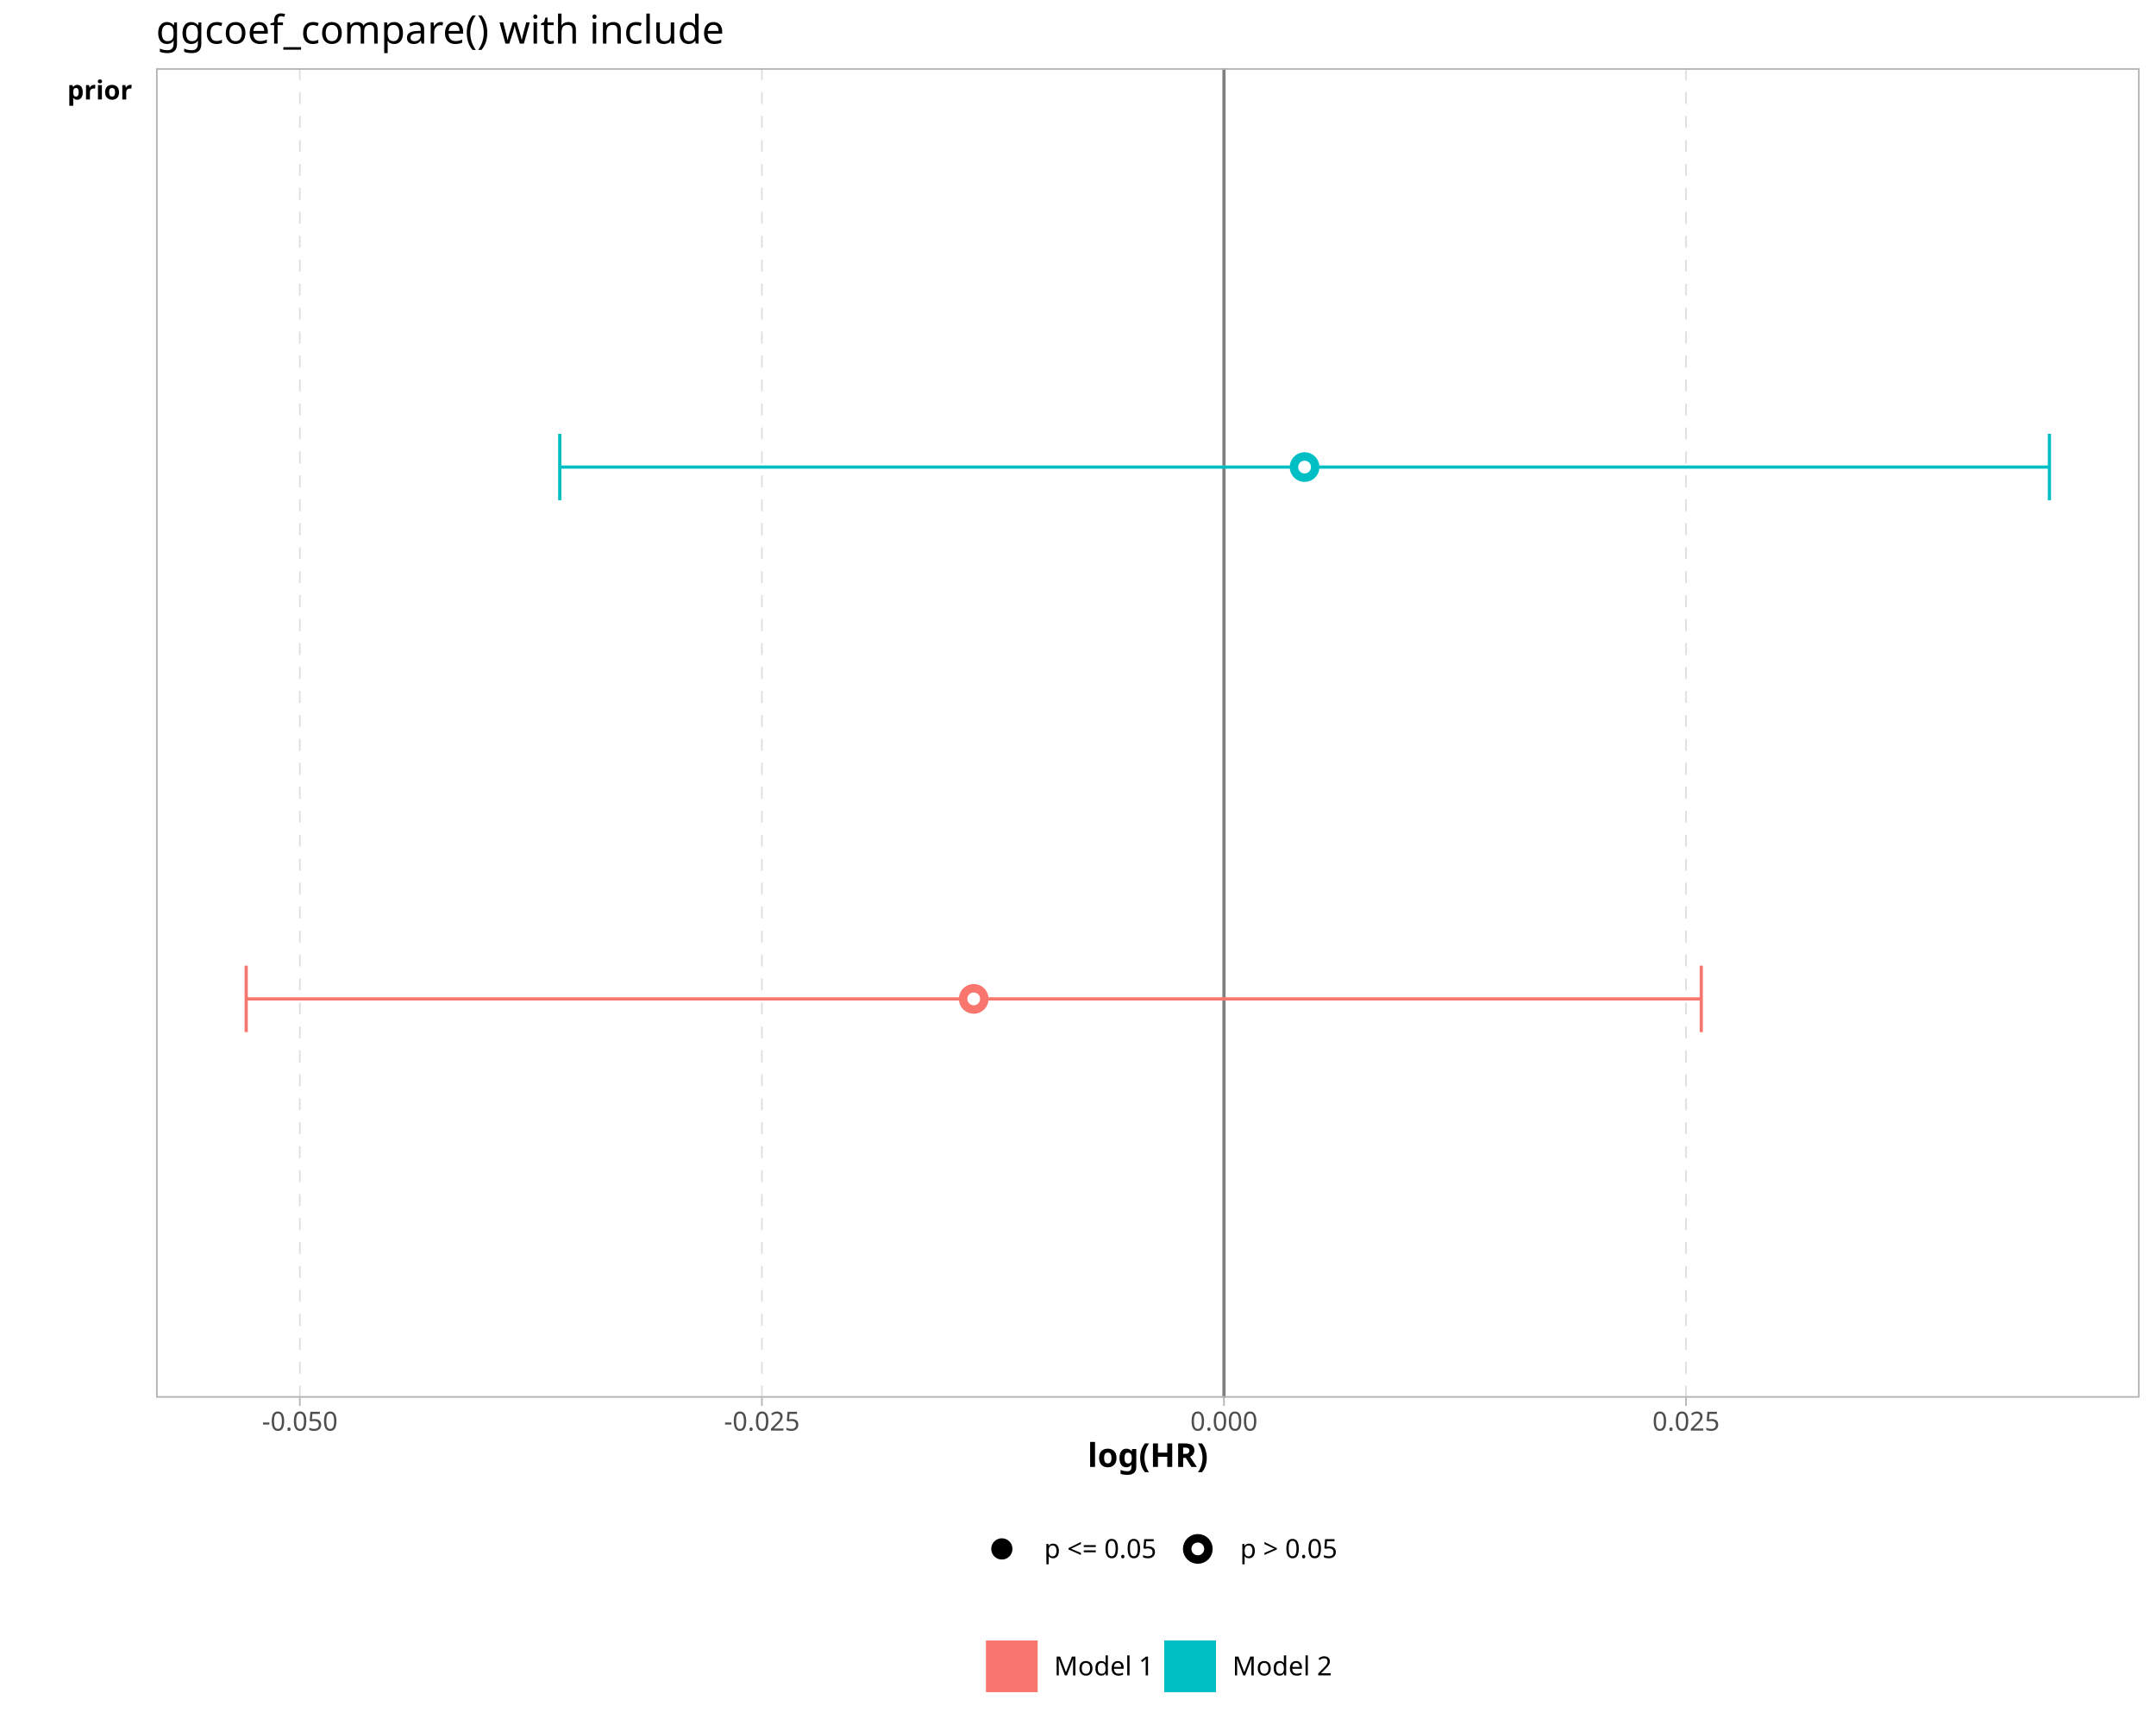
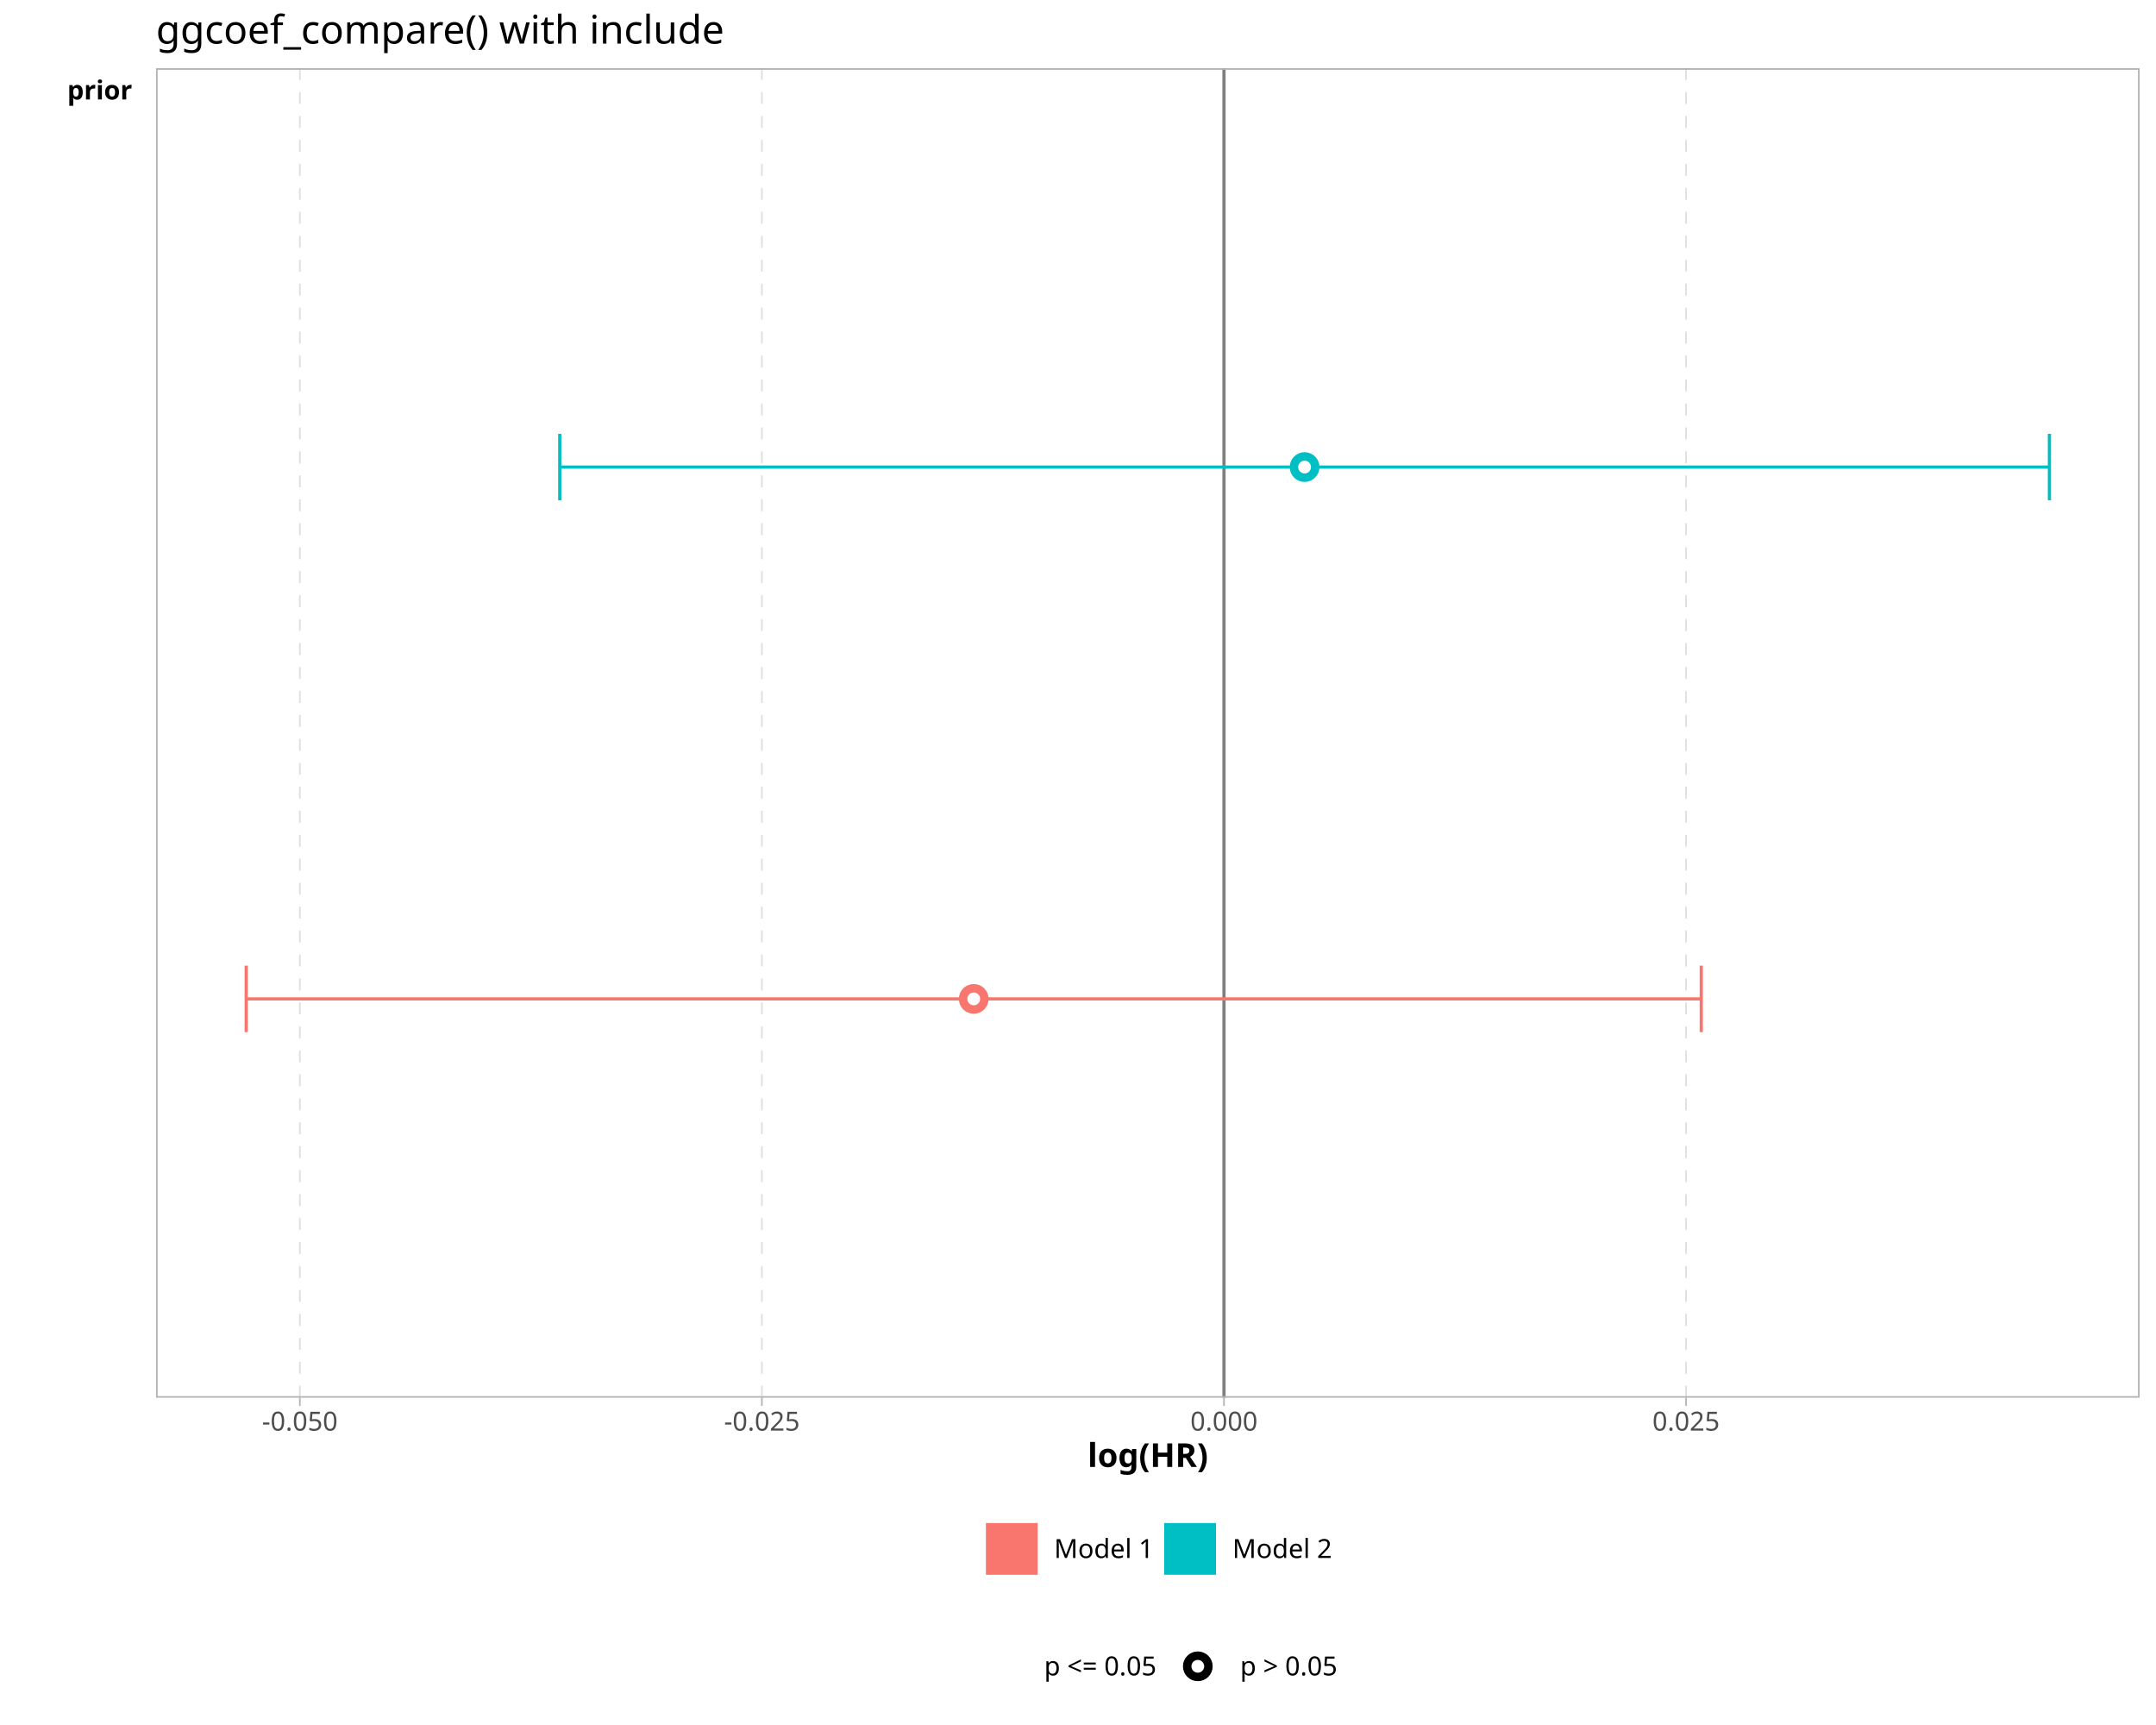
<svg xmlns="http://www.w3.org/2000/svg" class="svglite" data-engine-version="2.0" width="720.00pt" height="576.00pt" viewBox="0 0 720.00 576.00">
  <defs>
    <style type="text/css">
    .svglite line, .svglite polyline, .svglite polygon, .svglite path, .svglite rect, .svglite circle {
      fill: none;
      stroke: #000000;
      stroke-linecap: round;
      stroke-linejoin: round;
      stroke-miterlimit: 10.00;
    }
  </style>
  </defs>
  <rect width="100%" height="100%" style="stroke: none; fill: #FFFFFF;" />
  <defs>
    <clipPath id="cpMC4wMHw3MjAuMDB8MC4wMHw1NzYuMDA=">
      <rect x="0.00" y="0.00" width="720.00" height="576.00" />
    </clipPath>
  </defs>
  <g clip-path="url(#cpMC4wMHw3MjAuMDB8MC4wMHw1NzYuMDA=)">
    <rect x="0" y="0.00" width="720.00" height="576.00" style="stroke-width: 1.07; stroke: #FFFFFF; fill: #FFFFFF;" />
  </g>
  <defs>
    <clipPath id="cpNTIuMTF8NzE0LjUyfDIyLjc4fDQ2Ni43Mg==">
      <rect x="52.11" y="22.78" width="662.41" height="443.93" />
    </clipPath>
  </defs>
  <g clip-path="url(#cpNTIuMTF8NzE0LjUyfDIyLjc4fDQ2Ni43Mg==)">
    <rect x="52.11" y="22.78" width="662.41" height="443.93" style="stroke-width: 1.07; stroke: none; fill: #FFFFFF;" />
    <polyline points="100.13,466.72 100.13,22.78 " style="stroke-width: 0.53; stroke: #DEDEDE; stroke-dasharray: 4.00,4.00; stroke-linecap: butt;" />
    <polyline points="254.44,466.72 254.44,22.78 " style="stroke-width: 0.53; stroke: #DEDEDE; stroke-dasharray: 4.00,4.00; stroke-linecap: butt;" />
    <polyline points="408.75,466.72 408.75,22.78 " style="stroke-width: 0.53; stroke: #DEDEDE; stroke-dasharray: 4.00,4.00; stroke-linecap: butt;" />
    <polyline points="563.06,466.72 563.06,22.78 " style="stroke-width: 0.53; stroke: #DEDEDE; stroke-dasharray: 4.00,4.00; stroke-linecap: butt;" />
    <rect x="52.11" y="22.78" width="662.41" height="443.93" style="stroke-width: 1.07; stroke: none; stroke-linecap: butt; stroke-linejoin: miter;" />
    <line x1="408.75" y1="466.72" x2="408.75" y2="22.78" style="stroke-width: 1.07; stroke: #7F7F7F; stroke-linecap: butt;" />
    <polyline points="568.14,344.64 568.14,322.44 " style="stroke-width: 1.07; stroke: #F8766D; stroke-linecap: butt;" />
    <polyline points="568.14,333.54 82.22,333.54 " style="stroke-width: 1.07; stroke: #F8766D; stroke-linecap: butt;" />
    <polyline points="82.22,344.64 82.22,322.44 " style="stroke-width: 1.07; stroke: #F8766D; stroke-linecap: butt;" />
    <polyline points="684.41,167.06 684.41,144.87 " style="stroke-width: 1.07; stroke: #00BFC4; stroke-linecap: butt;" />
    <polyline points="684.41,155.96 186.93,155.96 " style="stroke-width: 1.07; stroke: #00BFC4; stroke-linecap: butt;" />
    <polyline points="186.93,167.06 186.93,144.87 " style="stroke-width: 1.07; stroke: #00BFC4; stroke-linecap: butt;" />
    <circle cx="325.18" cy="333.54" r="3.55" style="stroke-width: 2.83; stroke: #F8766D; fill: #FFFFFF;" />
    <circle cx="435.67" cy="155.96" r="3.55" style="stroke-width: 2.83; stroke: #00BFC4; fill: #FFFFFF;" />
    <rect x="52.11" y="22.78" width="662.41" height="443.93" style="stroke-width: 1.07; stroke: #B3B3B3;" />
  </g>
  <g clip-path="url(#cpMC4wMHw3MjAuMDB8MC4wMHw1NzYuMDA=)">
</g>
  <defs>
    <clipPath id="cpMTguMDd8NDQuNDR8MjIuNzh8NDY2Ljcy">
      <rect x="18.07" y="22.78" width="26.37" height="443.93" />
    </clipPath>
  </defs>
  <g clip-path="url(#cpMTguMDd8NDQuNDR8MjIuNzh8NDY2Ljcy)">
    <text x="22.46" y="33.22" style="font-size: 8.80px; font-weight: bold; font-family: sans;" textLength="17.60px" lengthAdjust="spacingAndGlyphs">prior</text>
  </g>
  <g clip-path="url(#cpMC4wMHw3MjAuMDB8MC4wMHw1NzYuMDA=)">
    <polyline points="100.13,469.46 100.13,466.72 " style="stroke-width: 0.53; stroke: #B3B3B3; stroke-linecap: butt;" />
    <polyline points="254.44,469.46 254.44,466.72 " style="stroke-width: 0.53; stroke: #B3B3B3; stroke-linecap: butt;" />
    <polyline points="408.75,469.46 408.75,466.72 " style="stroke-width: 0.53; stroke: #B3B3B3; stroke-linecap: butt;" />
    <polyline points="563.06,469.46 563.06,466.72 " style="stroke-width: 0.53; stroke: #B3B3B3; stroke-linecap: butt;" />
    <text x="100.13" y="477.70" text-anchor="middle" style="font-size: 8.80px; fill: #4D4D4D; font-family: sans;" textLength="24.95px" lengthAdjust="spacingAndGlyphs">-0.050</text>
    <text x="254.44" y="477.70" text-anchor="middle" style="font-size: 8.80px; fill: #4D4D4D; font-family: sans;" textLength="24.95px" lengthAdjust="spacingAndGlyphs">-0.025</text>
    <text x="408.75" y="477.70" text-anchor="middle" style="font-size: 8.80px; fill: #4D4D4D; font-family: sans;" textLength="22.02px" lengthAdjust="spacingAndGlyphs">0.000</text>
    <text x="563.06" y="477.70" text-anchor="middle" style="font-size: 8.80px; fill: #4D4D4D; font-family: sans;" textLength="22.02px" lengthAdjust="spacingAndGlyphs">0.025</text>
    <text x="383.32" y="489.84" text-anchor="middle" style="font-size: 11.00px; font-weight: bold; font-family: sans;" textLength="37.90px" lengthAdjust="spacingAndGlyphs">log(HR)</text>
-     <rect x="314.97" y="503.08" width="136.69" height="28.24" style="stroke-width: 1.07; stroke: none; fill: #FFFFFF;" />
-     <rect x="325.93" y="508.56" width="17.28" height="17.28" style="stroke-width: 1.07; stroke: none; fill: #FFFFFF;" />
-     <circle cx="334.57" cy="517.20" r="3.55" style="stroke-width: 2.83; stroke: none; fill: #000000;" />
-     <rect x="391.37" y="508.56" width="17.28" height="17.28" style="stroke-width: 1.07; stroke: none; fill: #FFFFFF;" />
-     <circle cx="400.01" cy="517.20" r="3.55" style="stroke-width: 2.83; fill: #FFFFFF;" />
-     <text x="348.69" y="520.23" style="font-size: 8.80px; font-family: sans;" textLength="37.20px" lengthAdjust="spacingAndGlyphs">p &lt;= 0.05</text>
-     <text x="414.13" y="520.23" style="font-size: 8.80px; font-family: sans;" textLength="32.05px" lengthAdjust="spacingAndGlyphs">p &gt; 0.05</text>
-     <rect x="318.29" y="542.28" width="130.06" height="28.24" style="stroke-width: 1.07; stroke: none; fill: #FFFFFF;" />
-     <rect x="329.25" y="547.76" width="17.28" height="17.28" style="stroke-width: 1.07; stroke: none; fill: #FFFFFF;" />
-     <rect x="329.25" y="547.76" width="17.28" height="17.28" style="stroke-width: 0.75; stroke: none; fill: #F8766D;" />
-     <line x1="330.98" y1="556.40" x2="344.80" y2="556.40" style="stroke-width: 1.07; stroke: #F8766D; stroke-linecap: butt;" />
-     <circle cx="337.89" cy="556.40" r="3.55" style="stroke-width: 2.83; stroke: #F8766D; fill: #F8766D;" />
-     <rect x="388.80" y="547.76" width="17.28" height="17.28" style="stroke-width: 1.07; stroke: none; fill: #FFFFFF;" />
-     <rect x="388.80" y="547.76" width="17.28" height="17.28" style="stroke-width: 0.75; stroke: none; fill: #00BFC4;" />
-     <line x1="390.53" y1="556.40" x2="404.35" y2="556.40" style="stroke-width: 1.07; stroke: #00BFC4; stroke-linecap: butt;" />
-     <circle cx="397.44" cy="556.40" r="3.55" style="stroke-width: 2.83; stroke: #00BFC4; fill: #00BFC4;" />
-     <text x="352.01" y="559.43" style="font-size: 8.80px; font-family: sans;" textLength="31.31px" lengthAdjust="spacingAndGlyphs">Model 1</text>
-     <text x="411.56" y="559.43" style="font-size: 8.80px; font-family: sans;" textLength="31.31px" lengthAdjust="spacingAndGlyphs">Model 2</text>
+     <rect x="318.29" y="503.08" width="130.06" height="28.24" style="stroke-width: 1.07; stroke: none; fill: #FFFFFF;" />
+     <rect x="329.25" y="508.56" width="17.28" height="17.28" style="stroke-width: 1.07; stroke: none; fill: #FFFFFF;" />
+     <rect x="329.25" y="508.56" width="17.28" height="17.28" style="stroke-width: 0.75; stroke: none; fill: #F8766D;" />
+     <line x1="330.98" y1="517.20" x2="344.80" y2="517.20" style="stroke-width: 1.07; stroke: #F8766D; stroke-linecap: butt;" />
+     <circle cx="337.89" cy="517.20" r="3.55" style="stroke-width: 2.83; stroke: #F8766D; fill: #F8766D;" />
+     <rect x="388.80" y="508.56" width="17.28" height="17.28" style="stroke-width: 1.07; stroke: none; fill: #FFFFFF;" />
+     <rect x="388.80" y="508.56" width="17.28" height="17.28" style="stroke-width: 0.75; stroke: none; fill: #00BFC4;" />
+     <line x1="390.53" y1="517.20" x2="404.35" y2="517.20" style="stroke-width: 1.07; stroke: #00BFC4; stroke-linecap: butt;" />
+     <circle cx="397.44" cy="517.20" r="3.55" style="stroke-width: 2.83; stroke: #00BFC4; fill: #00BFC4;" />
+     <text x="352.01" y="520.23" style="font-size: 8.80px; font-family: sans;" textLength="31.31px" lengthAdjust="spacingAndGlyphs">Model 1</text>
+     <text x="411.56" y="520.23" style="font-size: 8.80px; font-family: sans;" textLength="31.31px" lengthAdjust="spacingAndGlyphs">Model 2</text>
+     <rect x="314.97" y="542.28" width="136.69" height="28.24" style="stroke-width: 1.07; stroke: none; fill: #FFFFFF;" />
+     <rect x="325.93" y="547.76" width="17.28" height="17.28" style="stroke-width: 1.07; stroke: none; fill: #FFFFFF;" />
+     <rect x="391.37" y="547.76" width="17.28" height="17.28" style="stroke-width: 1.07; stroke: none; fill: #FFFFFF;" />
+     <circle cx="400.01" cy="556.40" r="3.55" style="stroke-width: 2.83; fill: #FFFFFF;" />
+     <text x="348.69" y="559.43" style="font-size: 8.80px; font-family: sans;" textLength="37.20px" lengthAdjust="spacingAndGlyphs">p &lt;= 0.05</text>
+     <text x="414.13" y="559.43" style="font-size: 8.80px; font-family: sans;" textLength="32.05px" lengthAdjust="spacingAndGlyphs">p &gt; 0.05</text>
    <text x="52.11" y="14.56" style="font-size: 13.20px; font-family: sans;" textLength="179.78px" lengthAdjust="spacingAndGlyphs">ggcoef_compare() with include</text>
  </g>
</svg>
